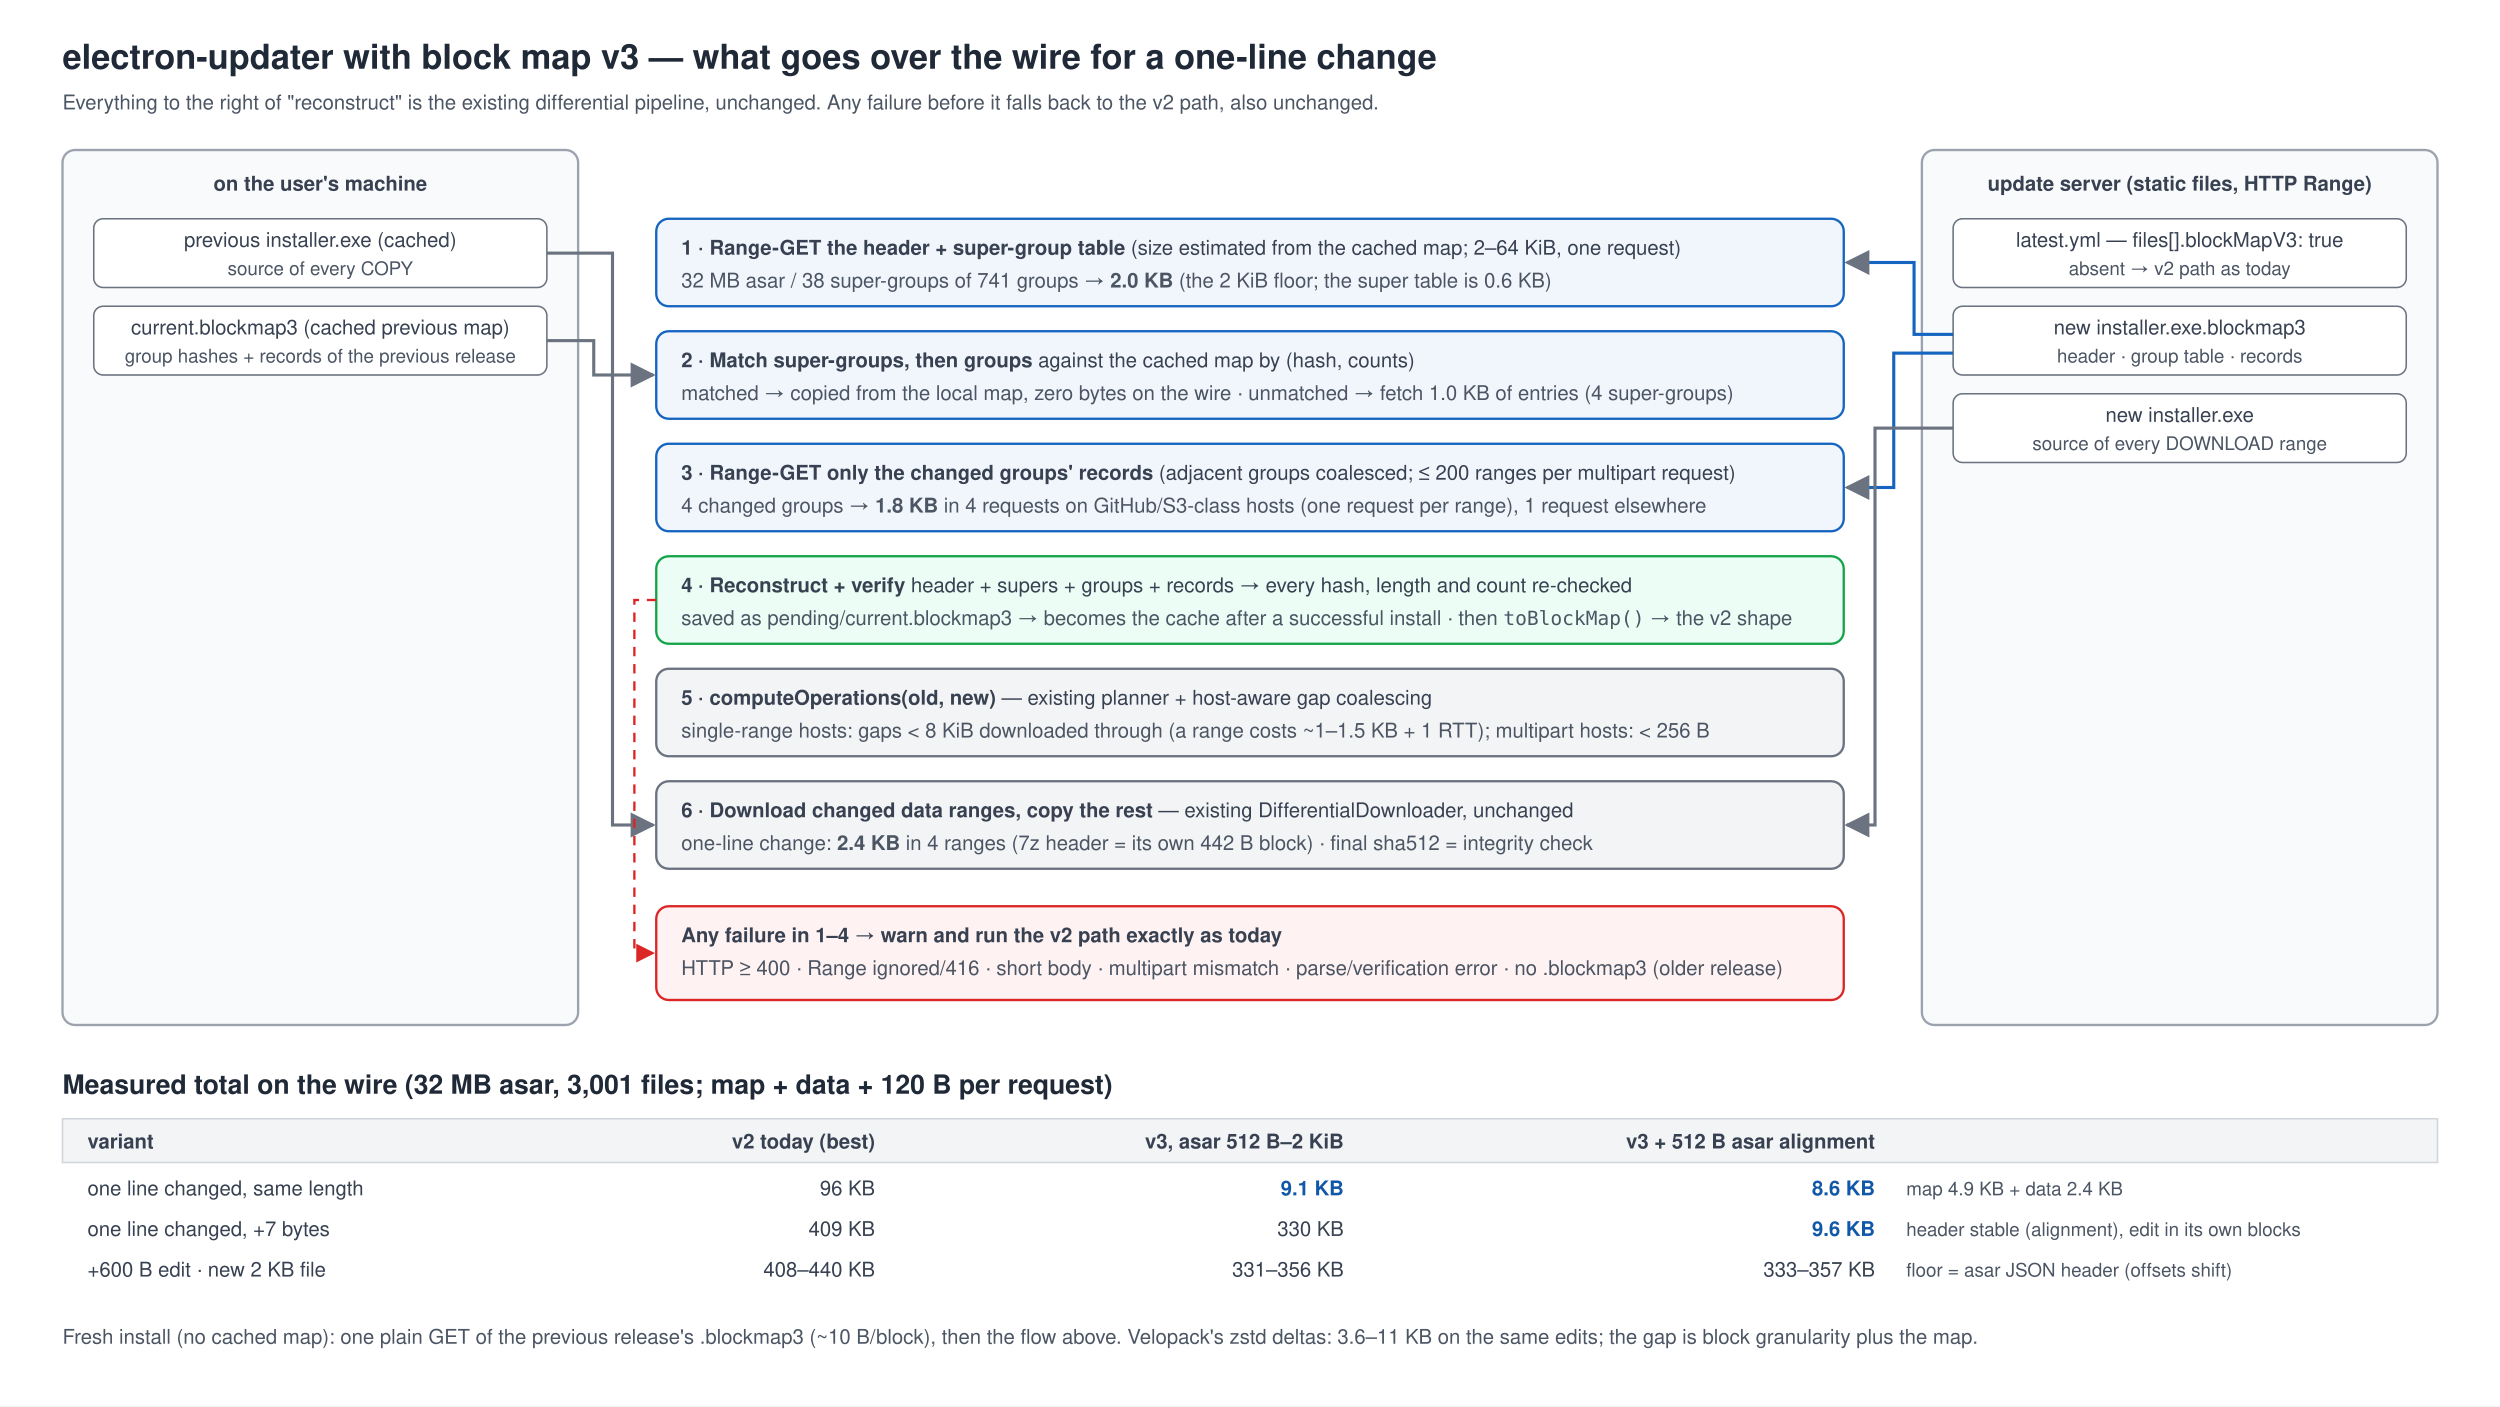
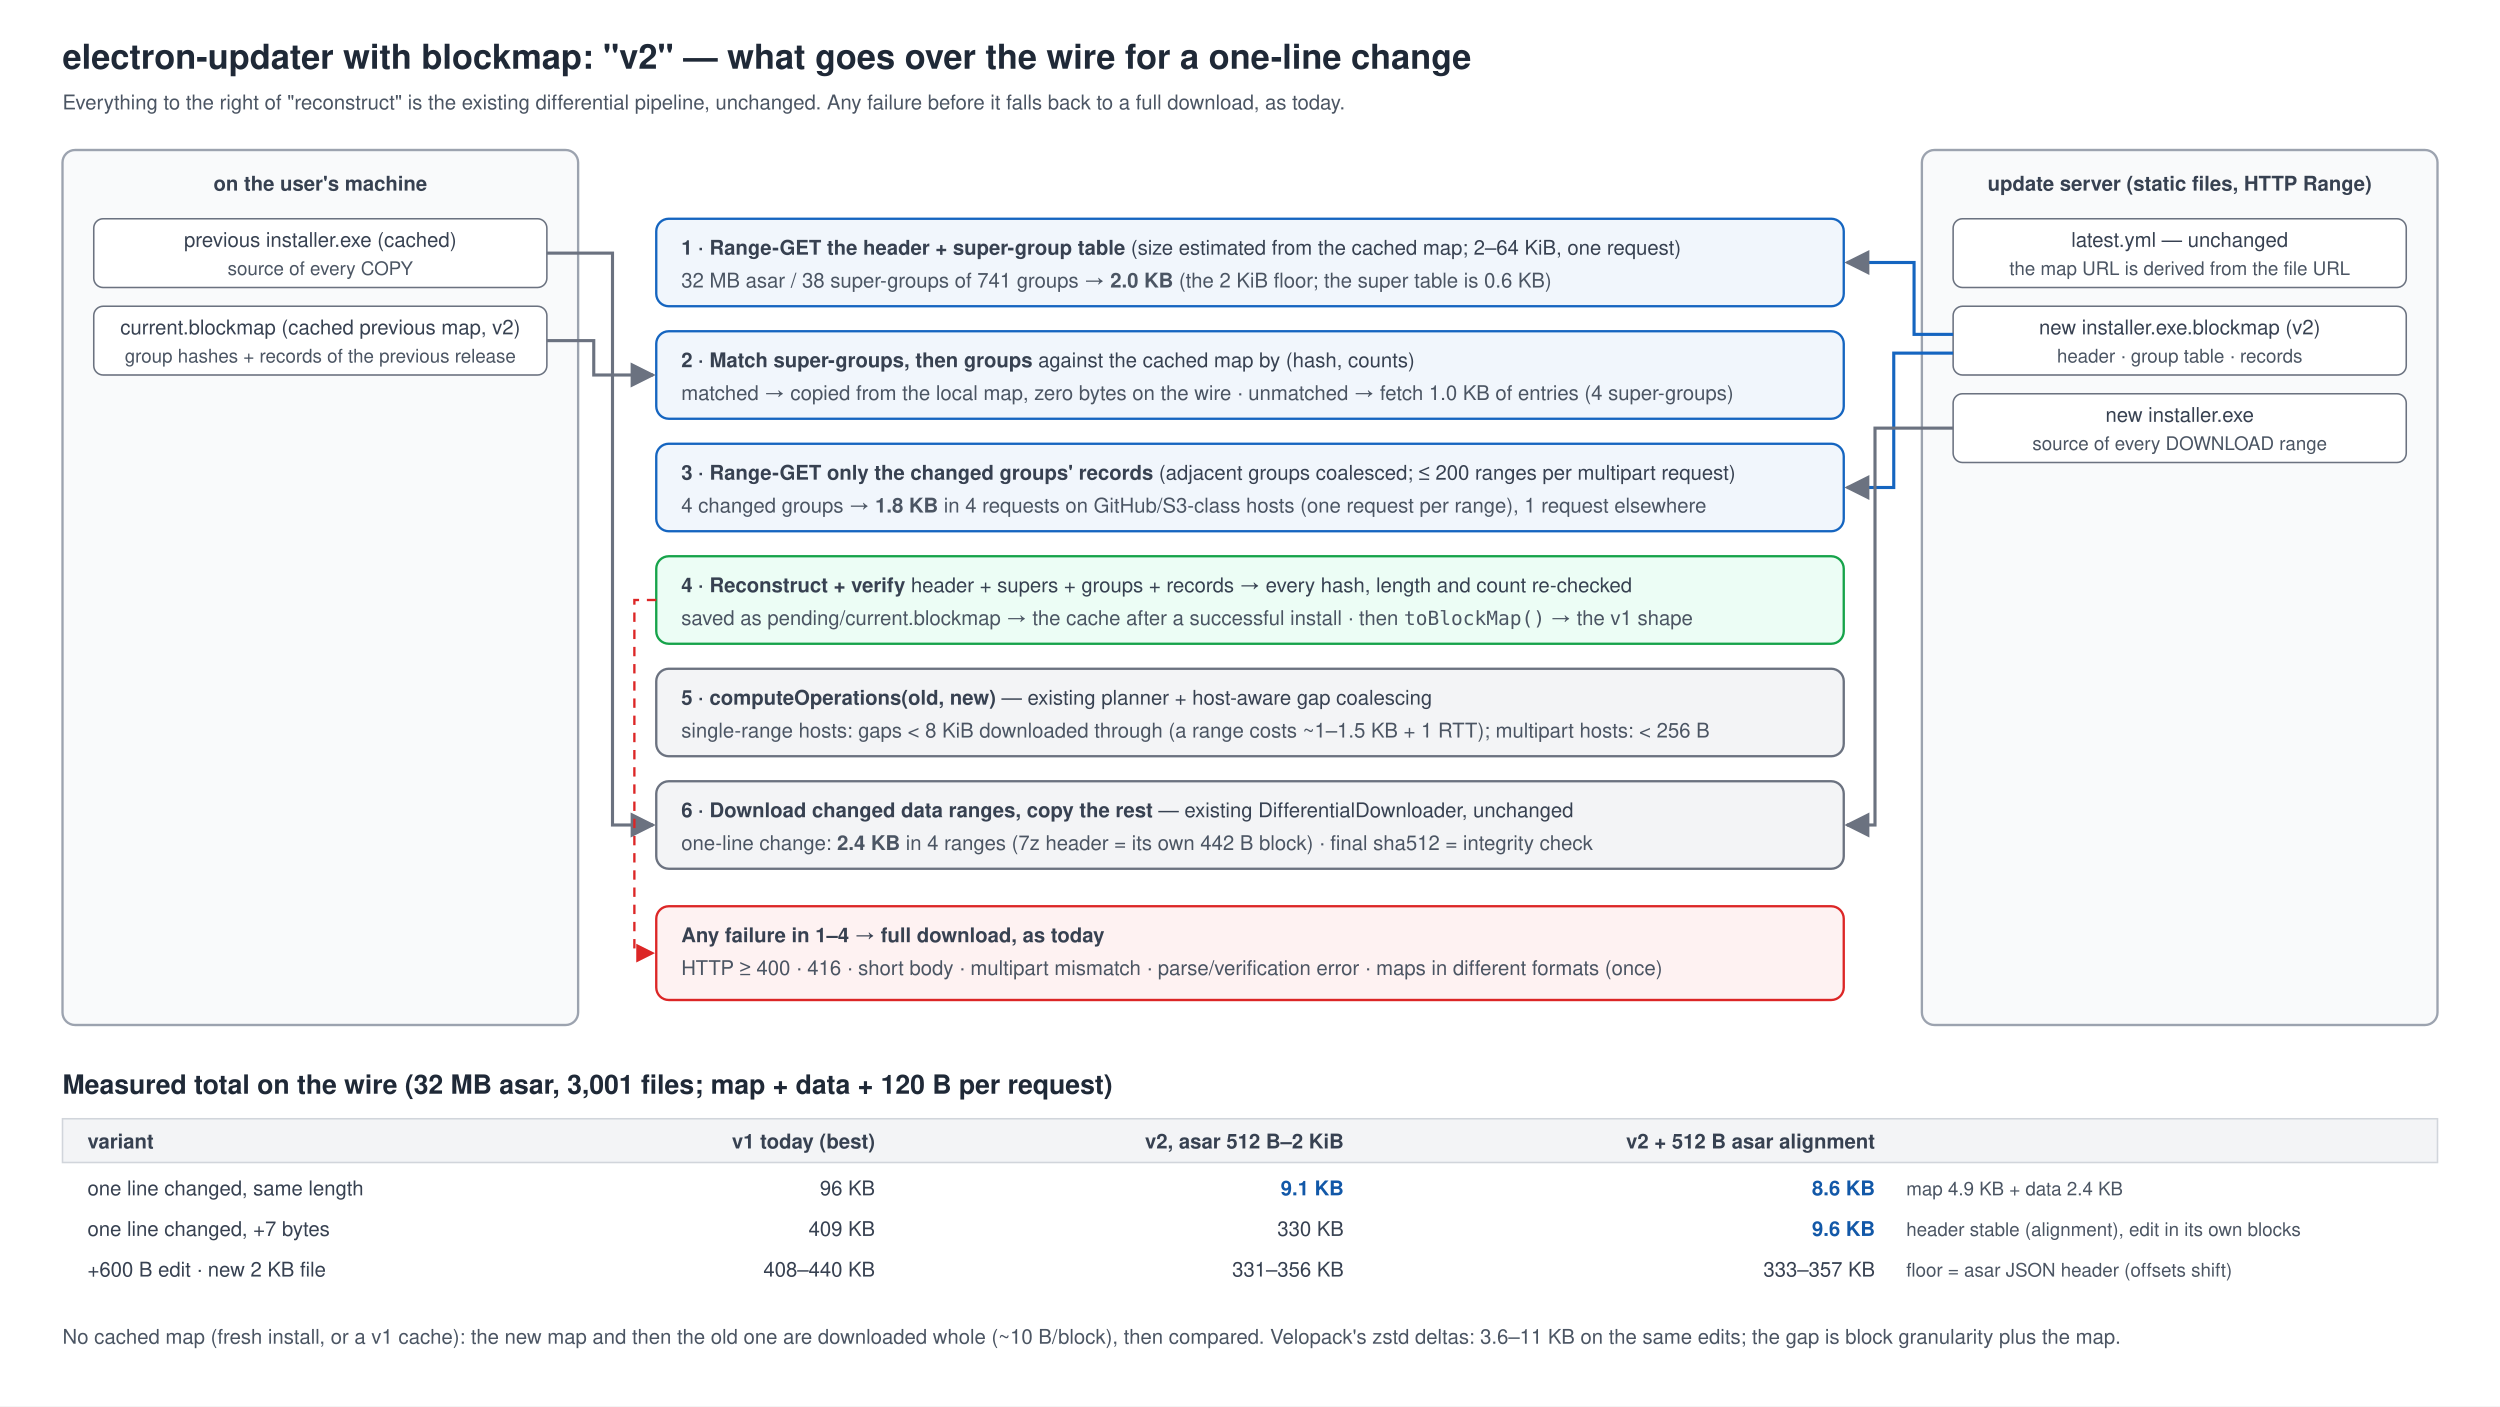
<svg xmlns="http://www.w3.org/2000/svg" width="1600" height="900" viewBox="0 0 1600 900">
  <style>
  html,body{margin:0;background:#fff}
  svg{font-family:-apple-system,"Segoe UI",Helvetica,Arial,sans-serif;font-size:15px;fill:#1f2937}
  .t{font-size:22px;font-weight:700}.h{font-size:17px;font-weight:700}.s{font-size:13px;fill:#4b5563}
  .m{font-family:ui-monospace,Menlo,Consolas,monospace;font-size:12.5px}.lbl{font-size:13px;fill:#374151}.num{font-weight:700}
</style>
  <rect width="1600" height="900" fill="#ffffff" />
  <defs>
    <marker id="arr" viewBox="0 0 10 10" refX="9" refY="5" markerWidth="8" markerHeight="8" orient="auto-start-reverse">
      <path d="M0,0 L10,5 L0,10 z" fill="#6b7280" />
    </marker>
    <marker id="arrr" viewBox="0 0 10 10" refX="9" refY="5" markerWidth="8" markerHeight="8" orient="auto-start-reverse">
      <path d="M0,0 L10,5 L0,10 z" fill="#dc2626" />
    </marker>
  </defs>
-   <text x="40" y="44" class="t">electron-updater with block map v3 — what goes over the wire for a one-line change</text>
-   <text x="40" y="70" class="s">Everything to the right of "reconstruct" is the existing differential pipeline, unchanged. Any failure before it falls back to the v2 path, also unchanged.</text>
+   <text x="40" y="44" class="t">electron-updater with blockmap: "v2" — what goes over the wire for a one-line change</text>
+   <text x="40" y="70" class="s">Everything to the right of "reconstruct" is the existing differential pipeline, unchanged. Any failure before it falls back to a full download, as today.</text>
  <rect x="40" y="96" width="330" height="560" rx="8" fill="#f9fafb" stroke="#9ca3af" stroke-width="1.5" />
  <text x="205" y="122" text-anchor="middle" class="lbl" font-weight="700">on the user's machine</text>
  <rect x="1230" y="96" width="330" height="560" rx="8" fill="#f9fafb" stroke="#9ca3af" stroke-width="1.5" />
  <text x="1395" y="122" text-anchor="middle" class="lbl" font-weight="700">update server (static files, HTTP Range)</text>
  <rect x="60" y="140" width="290" height="44" rx="6" fill="#fff" stroke="#6b7280" />
  <text x="205" y="158" text-anchor="middle" class="lbl">previous installer.exe (cached)</text>
  <text x="205" y="176" text-anchor="middle" class="s" style="font-size:12px">source of every COPY</text>
  <rect x="60" y="196" width="290" height="44" rx="6" fill="#fff" stroke="#6b7280" />
-   <text x="205" y="214" text-anchor="middle" class="lbl">current.blockmap3 (cached previous map)</text>
+   <text x="205" y="214" text-anchor="middle" class="lbl">current.blockmap (cached previous map, v2)</text>
  <text x="205" y="232" text-anchor="middle" class="s" style="font-size:12px">group hashes + records of the previous release</text>
  <rect x="1250" y="140" width="290" height="44" rx="6" fill="#fff" stroke="#6b7280" />
-   <text x="1395" y="158" text-anchor="middle" class="lbl">latest.yml — files[].blockMapV3: true</text>
-   <text x="1395" y="176" text-anchor="middle" class="s" style="font-size:12px">absent → v2 path as today</text>
+   <text x="1395" y="158" text-anchor="middle" class="lbl">latest.yml — unchanged</text>
+   <text x="1395" y="176" text-anchor="middle" class="s" style="font-size:12px">the map URL is derived from the file URL</text>
  <rect x="1250" y="196" width="290" height="44" rx="6" fill="#fff" stroke="#6b7280" />
-   <text x="1395" y="214" text-anchor="middle" class="lbl">new installer.exe.blockmap3</text>
+   <text x="1395" y="214" text-anchor="middle" class="lbl">new installer.exe.blockmap (v2)</text>
  <text x="1395" y="232" text-anchor="middle" class="s" style="font-size:12px">header · group table · records</text>
  <rect x="1250" y="252" width="290" height="44" rx="6" fill="#fff" stroke="#6b7280" />
  <text x="1395" y="270" text-anchor="middle" class="lbl">new installer.exe</text>
  <text x="1395" y="288" text-anchor="middle" class="s" style="font-size:12px">source of every DOWNLOAD range</text>
  <g>
    <rect x="420" y="140" width="760" height="56" rx="8" fill="#f1f6fc" stroke="#1565c0" stroke-width="1.5" />
    <text x="436" y="163" class="lbl">
      <tspan class="num">1 · Range-GET the header + super-group table</tspan>  (size estimated from the cached map; 2–64 KiB, one request)</text>
    <text x="436" y="184" class="s">32 MB asar / 38 super-groups of 741 groups → <tspan class="num">2.0 KB</tspan> (the 2 KiB floor; the super table is 0.6 KB)</text>
    <path d="M1250,214 H1225 V168 H1182" fill="none" stroke="#1565c0" stroke-width="2" marker-end="url(#arr)" />
    <rect x="420" y="212" width="760" height="56" rx="8" fill="#f1f6fc" stroke="#1565c0" stroke-width="1.5" />
    <text x="436" y="235" class="lbl">
      <tspan class="num">2 · Match super-groups, then groups</tspan> against the cached map by (hash, counts)</text>
    <text x="436" y="256" class="s">matched → copied from the local map, zero bytes on the wire · unmatched → fetch 1.0 KB of entries (4 super-groups)</text>
    <path d="M350,218 H380 V240 H418" fill="none" stroke="#6b7280" stroke-width="2" marker-end="url(#arr)" />
    <rect x="420" y="284" width="760" height="56" rx="8" fill="#f1f6fc" stroke="#1565c0" stroke-width="1.5" />
    <text x="436" y="307" class="lbl">
      <tspan class="num">3 · Range-GET only the changed groups' records</tspan>  (adjacent groups coalesced; ≤ 200 ranges per multipart request)</text>
    <text x="436" y="328" class="s">4 changed groups → <tspan class="num">1.8 KB</tspan> in 4 requests on GitHub/S3-class hosts (one request per range), 1 request elsewhere</text>
    <path d="M1250,226 H1212 V312 H1182" fill="none" stroke="#1565c0" stroke-width="2" marker-end="url(#arr)" />
    <rect x="420" y="356" width="760" height="56" rx="8" fill="#ecfdf5" stroke="#16a34a" stroke-width="1.5" />
    <text x="436" y="379" class="lbl">
      <tspan class="num">4 · Reconstruct + verify</tspan>  header + supers + groups + records → every hash, length and count re-checked</text>
-     <text x="436" y="400" class="s">saved as pending/current.blockmap3 → becomes the cache after a successful install · then <tspan class="m">toBlockMap()</tspan> → the v2 shape</text>
+     <text x="436" y="400" class="s">saved as pending/current.blockmap → the cache after a successful install · then <tspan class="m">toBlockMap()</tspan> → the v1 shape</text>
    <rect x="420" y="428" width="760" height="56" rx="8" fill="#f3f4f6" stroke="#6b7280" stroke-width="1.5" />
    <text x="436" y="451" class="lbl">
      <tspan class="num">5 · computeOperations(old, new)</tspan> — existing planner + host-aware gap coalescing</text>
    <text x="436" y="472" class="s">single-range hosts: gaps &lt; 8 KiB downloaded through (a range costs ~1–1.5 KB + 1 RTT); multipart hosts: &lt; 256 B</text>
    <rect x="420" y="500" width="760" height="56" rx="8" fill="#f3f4f6" stroke="#6b7280" stroke-width="1.5" />
    <text x="436" y="523" class="lbl">
      <tspan class="num">6 · Download changed data ranges, copy the rest</tspan> — existing DifferentialDownloader, unchanged</text>
    <text x="436" y="544" class="s">one-line change: <tspan class="num">2.4 KB</tspan> in 4 ranges (7z header = its own 442 B block) · final sha512 = integrity check</text>
    <path d="M1250,274 H1200 V528 H1182" fill="none" stroke="#6b7280" stroke-width="2" marker-end="url(#arr)" />
    <path d="M350,162 H392 V528 H418" fill="none" stroke="#6b7280" stroke-width="2" marker-end="url(#arr)" />
    <rect x="420" y="580" width="760" height="60" rx="8" fill="#fef2f2" stroke="#dc2626" stroke-width="1.5" />
    <text x="436" y="603" class="lbl" fill="#991b1b">
-       <tspan class="num">Any failure in 1–4 → warn and run the v2 path exactly as today</tspan>
+       <tspan class="num">Any failure in 1–4 → full download, as today</tspan>
    </text>
-     <text x="436" y="624" class="s">HTTP ≥ 400 · Range ignored/416 · short body · multipart mismatch · parse/verification error · no .blockmap3 (older release)</text>
+     <text x="436" y="624" class="s">HTTP ≥ 400 · 416 · short body · multipart mismatch · parse/verification error · maps in different formats (once)</text>
    <path d="M420,384 H406 V610 H418" fill="none" stroke="#dc2626" stroke-width="1.5" stroke-dasharray="6 5" marker-end="url(#arrr)" />
  </g>
  <text x="40" y="700" class="h">Measured total on the wire (32 MB asar, 3,001 files; map + data + 120 B per request)</text>
  <g>
    <rect x="40" y="716" width="1520" height="28" fill="#f3f4f6" stroke="#d1d5db" />
    <g class="lbl" font-weight="700">
      <text x="56" y="735">variant</text>
-       <text x="560" y="735" text-anchor="end">v2 today (best)</text>
-       <text x="860" y="735" text-anchor="end">v3, asar 512 B–2 KiB</text>
-       <text x="1200" y="735" text-anchor="end">v3 + 512 B asar alignment</text>
+       <text x="560" y="735" text-anchor="end">v1 today (best)</text>
+       <text x="860" y="735" text-anchor="end">v2, asar 512 B–2 KiB</text>
+       <text x="1200" y="735" text-anchor="end">v2 + 512 B asar alignment</text>
    </g>
    <g class="lbl">
      <text x="56" y="765">one line changed, same length</text>
      <text x="560" y="765" text-anchor="end">96 KB</text>
      <text x="860" y="765" text-anchor="end" class="num" fill="#1258a8">9.1 KB</text>
      <text x="1200" y="765" text-anchor="end" class="num" fill="#1258a8">8.6 KB</text>
    </g>
    <g class="lbl">
      <text x="56" y="791">one line changed, +7 bytes</text>
      <text x="560" y="791" text-anchor="end">409 KB</text>
      <text x="860" y="791" text-anchor="end">330 KB</text>
      <text x="1200" y="791" text-anchor="end" class="num" fill="#1258a8">9.6 KB</text>
    </g>
    <g class="lbl">
      <text x="56" y="817">+600 B edit · new 2 KB file</text>
      <text x="560" y="817" text-anchor="end">408–440 KB</text>
      <text x="860" y="817" text-anchor="end">331–356 KB</text>
      <text x="1200" y="817" text-anchor="end">333–357 KB</text>
    </g>
    <text x="1220" y="765" class="s" style="font-size:12px">map 4.9 KB + data 2.4 KB</text>
    <text x="1220" y="791" class="s" style="font-size:12px">header stable (alignment), edit in its own blocks</text>
    <text x="1220" y="817" class="s" style="font-size:12px">floor = asar JSON header (offsets shift)</text>
  </g>
-   <text x="40" y="860" class="s">Fresh install (no cached map): one plain GET of the previous release's .blockmap3 (~10 B/block), then the flow above. Velopack's zstd deltas: 3.6–11 KB on the same edits; the gap is block granularity plus the map.</text>
+   <text x="40" y="860" class="s">No cached map (fresh install, or a v1 cache): the new map and then the old one are downloaded whole (~10 B/block), then compared. Velopack's zstd deltas: 3.6–11 KB on the same edits; the gap is block granularity plus the map.</text>
</svg>
